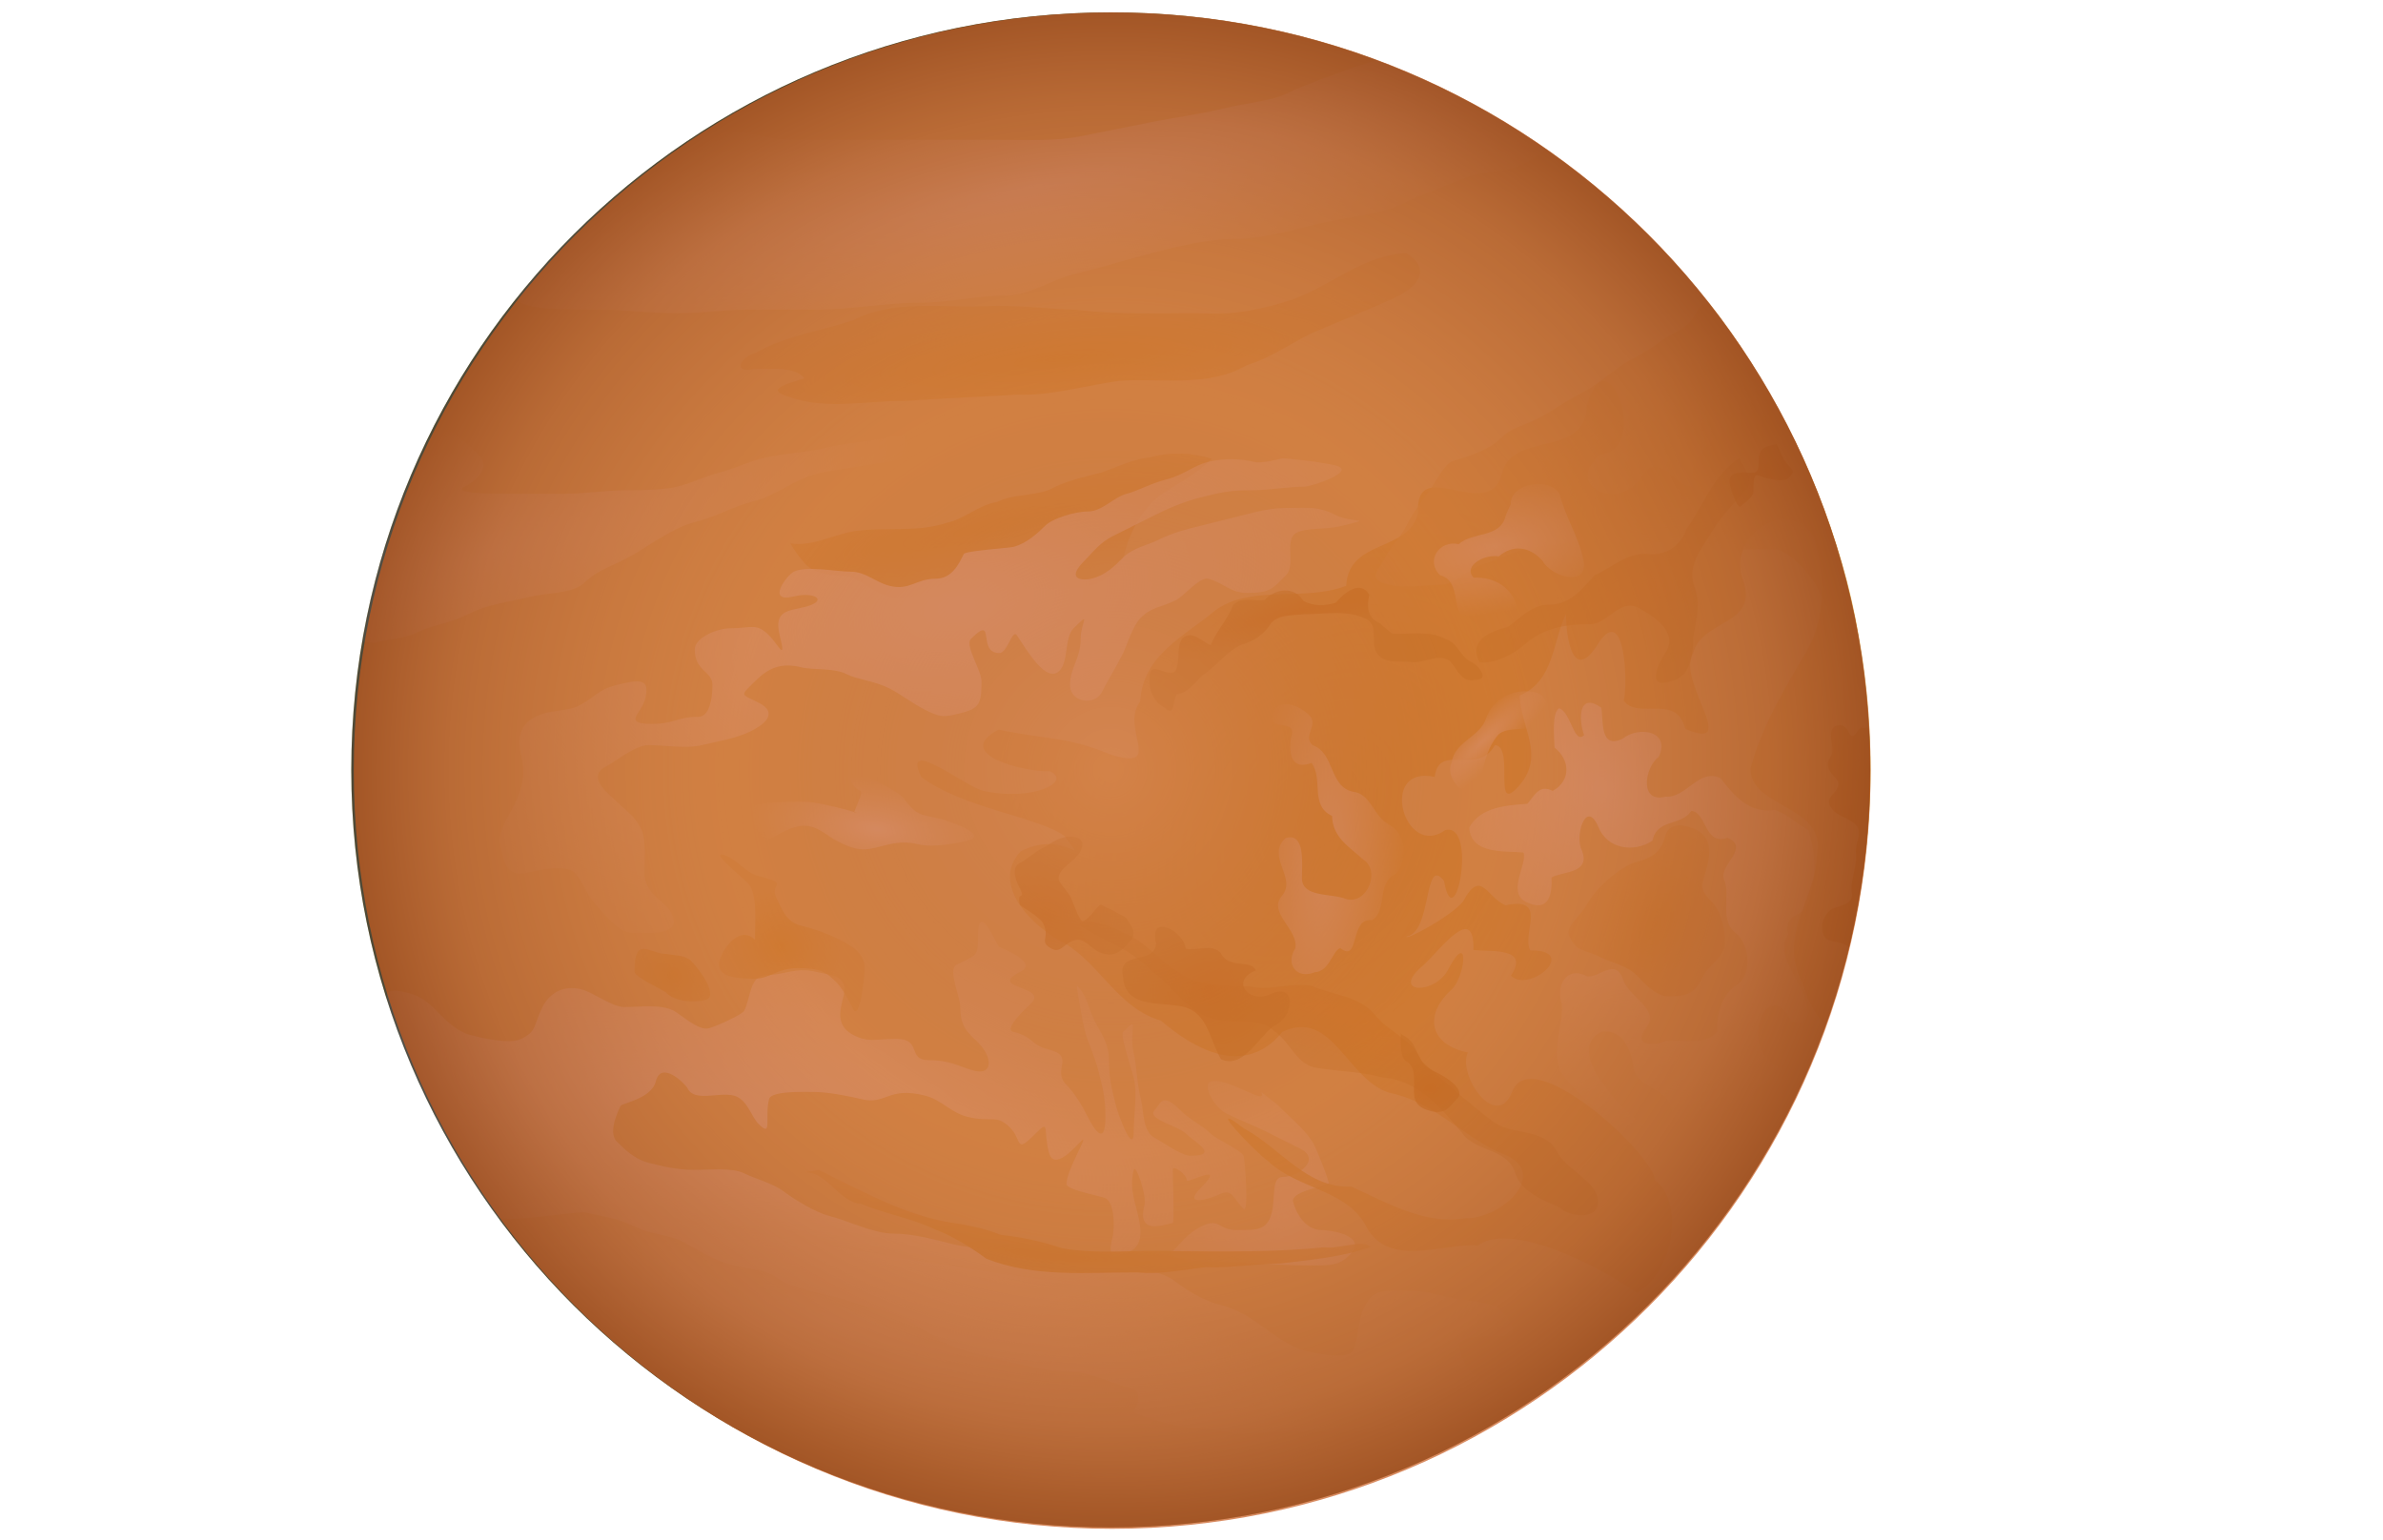
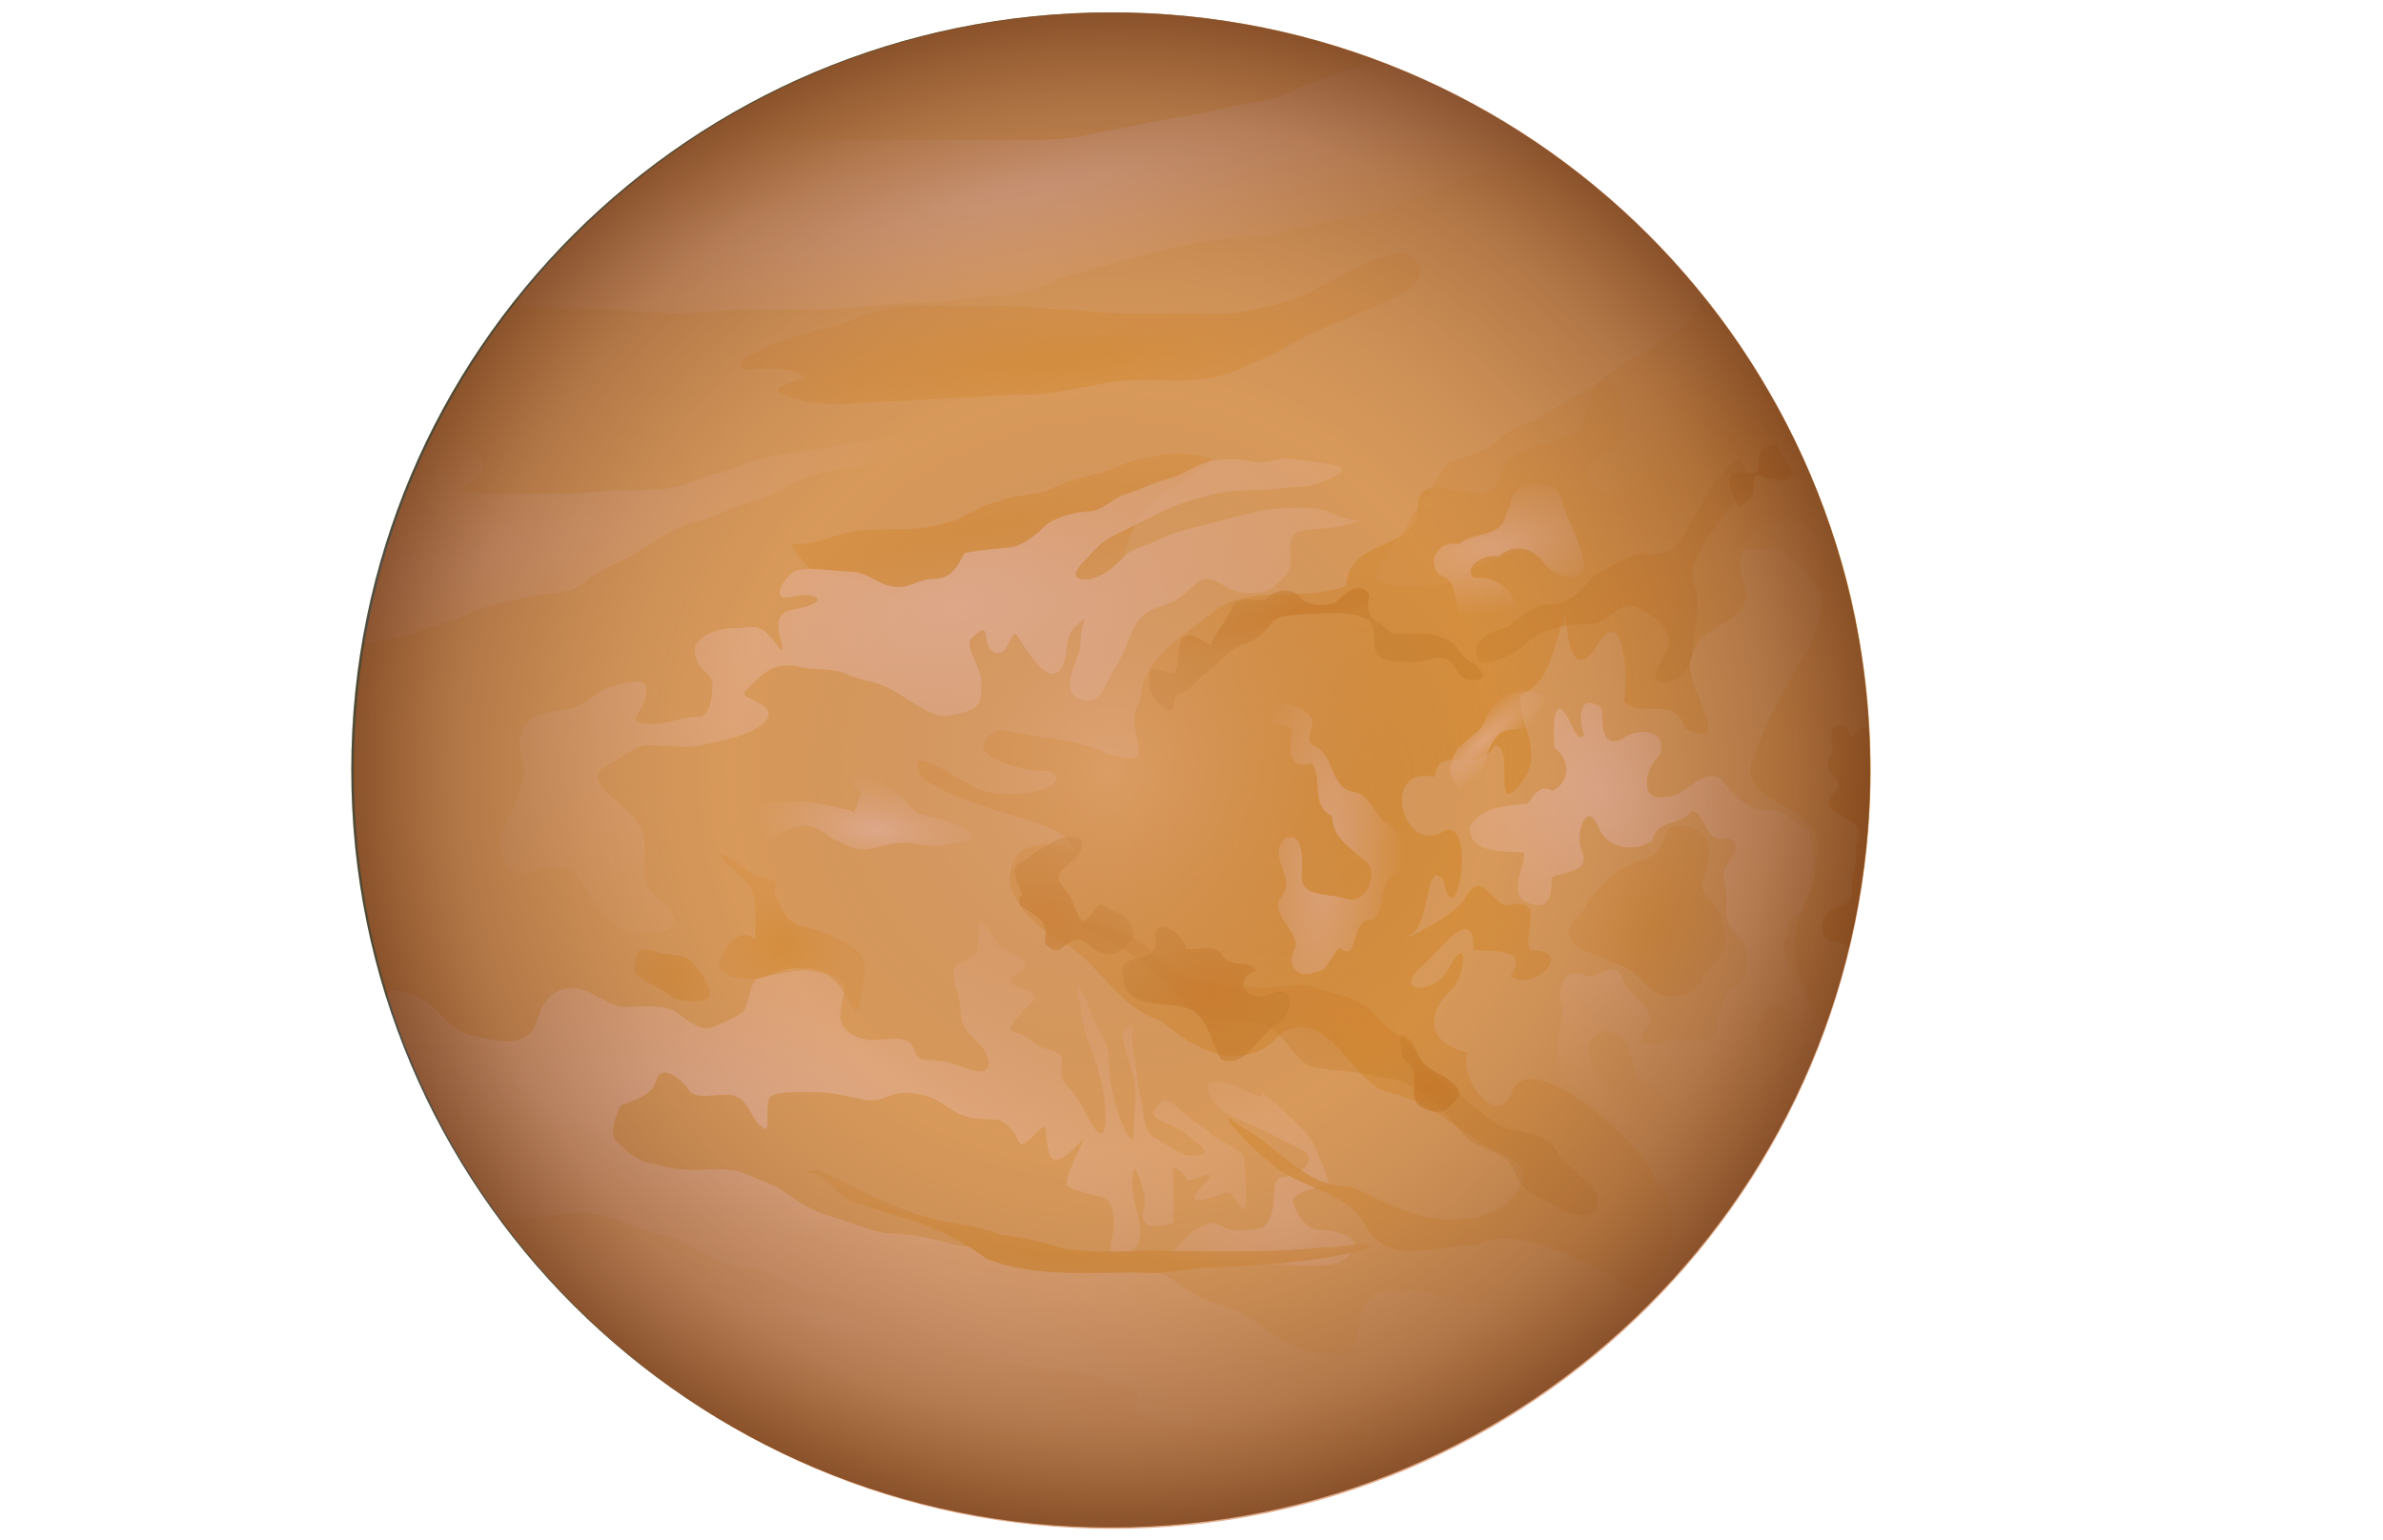
<svg xmlns="http://www.w3.org/2000/svg" xmlns:xlink="http://www.w3.org/1999/xlink" id="svg2" width="950" height="614" viewBox="0 -5 678 621.43" version="1.1">
  <defs id="defs4">
    <linearGradient id="linearGradient5931">
      <stop id="stop5933" style="stop-color:#daa02f;stop-opacity:.447" offset="0" />
      <stop id="stop5935" style="stop-color:#bc9624;stop-opacity:.296" offset="1" />
    </linearGradient>
    <linearGradient id="linearGradient4436">
      <stop id="stop4438" style="stop-color:#cc9223;stop-opacity:.776" offset="0" />
      <stop id="stop4440" style="stop-color:#c29e33;stop-opacity:.529" offset="1" />
    </linearGradient>
    <linearGradient id="linearGradient4418">
      <stop id="stop4420" style="stop-color:#e2c05b" offset="0" />
      <stop id="stop4422" style="stop-color:#e4c873;stop-opacity:.653" offset="1" />
    </linearGradient>
    <linearGradient id="linearGradient4347">
      <stop id="stop4349" style="stop-color:#f7eed4" offset="0" />
      <stop id="stop4351" style="stop-color:#f8f1dc;stop-opacity:0" offset="1" />
    </linearGradient>
    <linearGradient id="linearGradient4322">
      <stop id="stop4324" style="stop-color:#ffffff" offset="0" />
      <stop id="stop4326" style="stop-color:#f8f1dc;stop-opacity:0" offset="1" />
    </linearGradient>
    <radialGradient id="radialGradient4331" xlink:href="#linearGradient4322" gradientUnits="userSpaceOnUse" cy="1112.6" cx="566.59" gradientTransform="matrix(.32166 .6021 -.51626 .2758 958.72 -281.83)" r="207.66" />
    <radialGradient id="radialGradient4333" xlink:href="#linearGradient4322" gradientUnits="userSpaceOnUse" cy="122.72" cx="336.27" gradientTransform="matrix(1.5052 -.32359 .052873 .24594 -176.38 201.35)" r="207.66" />
    <radialGradient id="radialGradient4339" xlink:href="#linearGradient4322" gradientUnits="userSpaceOnUse" cy="801.81" cx="307.26" gradientTransform="matrix(1.3105 -.28806 .15901 .72339 -223.12 -199.43)" r="207.66" />
    <radialGradient id="radialGradient4341" xlink:href="#linearGradient4322" gradientUnits="userSpaceOnUse" cy="1177" cx="273.42" gradientTransform="matrix(.24402 .032685 -.013658 .10197 222.77 253.05)" r="207.66" />
    <radialGradient id="radialGradient4343" xlink:href="#linearGradient4322" gradientUnits="userSpaceOnUse" cy="1632.9" cx="194.13" gradientTransform="matrix(1.7671 .38012 -.14384 .6687 85.968 -671.59)" r="207.66" />
    <radialGradient id="radialGradient4345" xlink:href="#linearGradient4347" gradientUnits="userSpaceOnUse" cy="1995.5" cx="260.62" gradientTransform="matrix(1.0089 .27899 -.065902 .23831 124.84 31.647)" r="207.66" />
    <radialGradient id="radialGradient4353" xlink:href="#linearGradient4347" gradientUnits="userSpaceOnUse" cy="1501.7" cx="48.571" gradientTransform="matrix(.83944 -.25413 .073501 .24279 -37.734 -80.893)" r="207.66" />
    <radialGradient id="radialGradient4355" xlink:href="#linearGradient4347" gradientUnits="userSpaceOnUse" cy="1807.4" cx="418.48" gradientTransform="matrix(.43865 .040971 -.038584 .41309 324.59 -225.26)" r="207.66" />
    <radialGradient id="radialGradient4412" xlink:href="#linearGradient4347" gradientUnits="userSpaceOnUse" cy="1287.8" cx="423.63" gradientTransform="matrix(.29916 -.05585 .023677 .12682 365.47 128.11)" r="207.66" />
    <radialGradient id="radialGradient4414" xlink:href="#linearGradient4347" gradientUnits="userSpaceOnUse" cy="1548.5" cx="393.96" gradientTransform="matrix(.15417 .015429 -.053887 .53845 476.84 -444.96)" r="207.66" />
    <radialGradient id="radialGradient4416" xlink:href="#linearGradient4347" gradientUnits="userSpaceOnUse" cy="1448.4" cx="771.32" gradientTransform="matrix(.030948 .033147 -.152 .14192 713.99 115.73)" r="207.66" />
    <radialGradient id="radialGradient4424" gradientUnits="userSpaceOnUse" cy="1533.7" cx="374.82" gradientTransform="matrix(.84386 .65214 -.93901 1.2151 1574.4 -1731.2)" r="207.66">
      <stop id="stop6025" style="stop-color:#dfba49" offset="0" />
      <stop id="stop6027" style="stop-color:#e4c873;stop-opacity:.653" offset="1" />
    </radialGradient>
    <radialGradient id="radialGradient4426" xlink:href="#linearGradient4418" gradientUnits="userSpaceOnUse" cy="1406.5" cx="158.99" gradientTransform="matrix(.010924 .12451 -.74964 .065772 1401.8 79.76)" r="207.66" />
    <radialGradient id="radialGradient4428" xlink:href="#linearGradient4418" gradientUnits="userSpaceOnUse" cy="1448.2" cx="678.5" gradientTransform="matrix(.023812 .1227 -.72212 .14014 1353.2 -26.714)" r="207.66" />
    <radialGradient id="radialGradient4430" xlink:href="#linearGradient4418" gradientUnits="userSpaceOnUse" cy="1585.3" cx="1969.2" gradientTransform="matrix(.1228 .023263 -.020931 .11049 26.207 208.23)" r="207.66" />
    <radialGradient id="radialGradient4432" xlink:href="#linearGradient4418" gradientUnits="userSpaceOnUse" cy="1760.2" cx="1641.7" gradientTransform="matrix(.1228 .023263 -.020931 .11049 26.207 208.23)" r="207.66" />
    <radialGradient id="radialGradient4446" xlink:href="#linearGradient4436" gradientUnits="userSpaceOnUse" cy="-728.98" cx="4795" gradientTransform="matrix(.15376 -.060629 .041251 .10462 -76.908 606.22)" r="207.66" />
    <radialGradient id="radialGradient4448" xlink:href="#linearGradient4436" gradientUnits="userSpaceOnUse" cy="1670.7" cx="4144.9" gradientTransform="matrix(.10502 .014516 -.010364 .072451 78.677 305.24)" r="207.66" />
    <radialGradient id="radialGradient5938" xlink:href="#linearGradient5931" gradientUnits="userSpaceOnUse" cy="3110.5" cx="3315.9" gradientTransform="matrix(.64201 .22306 -.033927 .09765 -1574.6 -591.26)" r="207.66" />
    <radialGradient id="radialGradient5943" xlink:href="#linearGradient4436" gradientUnits="userSpaceOnUse" cy="72.615" cx="3383.4" gradientTransform="matrix(.39773 -.093367 .011656 .049654 -906.33 607.25)" r="207.66" />
    <radialGradient id="radialGradient6002" xlink:href="#linearGradient4436" gradientUnits="userSpaceOnUse" cy="484.89" cx="5263.6" gradientTransform="matrix(.01307 -.35177 .092581 .0034397 550.99 2241)" r="207.66" />
    <radialGradient id="radialGradient6008" xlink:href="#linearGradient4418" gradientUnits="userSpaceOnUse" cy="1497.7" cx="3020.4" gradientTransform="matrix(-.01174 .12454 -.9348 -.088126 1779.1 309.61)" r="207.66" />
    <radialGradient id="radialGradient6012" xlink:href="#linearGradient4418" gradientUnits="userSpaceOnUse" cy="1501.5" cx="501.56" gradientTransform="matrix(.12647 .055706 -.094384 .21428 665.99 70.581)" r="207.66" />
    <radialGradient id="radialGradient6017" xlink:href="#linearGradient5931" gradientUnits="userSpaceOnUse" cy="1146.9" cx="3421" gradientTransform="matrix(.34952 -.19872 .073811 .12982 -698.74 817.33)" r="207.66" />
    <radialGradient id="radialGradient6019" xlink:href="#linearGradient4436" gradientUnits="userSpaceOnUse" cy="1456.3" cx="3351.6" gradientTransform="matrix(.17107 -.0089215 .008027 .15392 -177.64 252.51)" r="207.66" />
    <radialGradient id="radialGradient6021" xlink:href="#linearGradient4436" gradientUnits="userSpaceOnUse" cy="1289.3" cx="2793.9" gradientTransform="matrix(.16126 .030617 -.027486 .14542 -72.409 142.95)" r="207.66" />
    <radialGradient id="radialGradient6031" xlink:href="#linearGradient4418" gradientUnits="userSpaceOnUse" cy="1049.4" cx="565.64" gradientTransform="matrix(-.10627 -.19477 .54493 -.29732 122.66 642.4)" r="207.66" />
    <radialGradient id="radialGradient7775" gradientUnits="userSpaceOnUse" cy="359.51" cx="365.71" r="304.29">
      <stop id="stop7779" style="stop-color:#ffffff;stop-opacity:.464" offset="0" />
      <stop id="stop7783" style="stop-color:#91918f;stop-opacity:0" offset=".5" />
      <stop id="stop7785" style="stop-color:#5a5a57;stop-opacity:.196" offset=".69" />
      <stop id="stop7787" style="stop-color:#3f3e3b;stop-opacity:.454" offset=".865" />
      <stop id="stop7781" style="stop-color:#171715;stop-opacity:.742" offset="1" />
    </radialGradient>
  </defs>
  <g id="layer1" transform="translate(-61.435 -52.368)">
    <g id="g6033">
      <path id="path1379" style="color:#000000;fill-rule:evenodd;fill:#e8d794" d="m670 359.51c0 168.05-136.23 304.29-304.29 304.29-168.05 0-304.29-136.23-304.29-304.29 0-168.05 136.23-304.29 304.29-304.29 168.06-0.001 304.29 136.23 304.29 304.29z" transform="matrix(1.007 0 0 1.0047 -.42408 -3.1109)" />
      <path id="path2836" style="color:#000000;fill-rule:evenodd;fill:url(#radialGradient4343)" d="m522.05 622.27c5.3-2.94 7.66-4.52 11.16-6.69-4.62-2.09-11.06-9.29-16.07-11.79-6.02-3.01-6.97-6.47-8.57-12.86-1.2-4.82 12.55-4.28 17.14-4.28 10.26 0-0.52-10.52-1.42-11.43-2.3-2.3-15.77-3.23-20-4.29-7.47-1.86-11.8-2.85-20-2.85-8.93 0-11.46 1.47-14.29 7.14-2.33 4.66-2.34 13.24-4.29 17.14-2.25 4.51-18.62 0.35-20 0-5.17-1.29-13.58-7.33-17.14-10-6.03-4.52-11.32-7.11-17.14-8.57-7.04-1.76-13.98-6.55-18.57-10-3.35-2.51-13.54-4.81-17.15-5.71-6.66-1.67-12.26-1.43-20-1.43-5.49 0-15.12-1.28-21.42-2.86-10.09-2.52-20.13-1.82-30-4.28-7.65-1.92-16.16-4.29-24.29-4.29-7.8 0-18.29-5.29-25.71-7.14-5.99-1.5-14.52-6.97-18.58-10-4.09-3.08-11.7-5.14-15.71-7.15-4.81-2.4-13.22-1.42-20-1.42-7.33 0-12.97-1.46-18.57-2.86-5.72-1.43-9.77-5.49-12.86-8.57-4-4.01 1.27-13.63 1.43-14.29 0.3-1.21 12.5-2.85 14.29-10 2.18-8.73 11.94 1.03 12.85 2.86 2.8 5.6 12.5 1.34 18.57 2.86 5.48 1.36 7.03 8.45 10 11.42 5.86 5.86 2.38-2.34 4.29-10 0.87-3.46 14.81-2.85 18.57-2.85 5.2 0 14.49 1.83 18.57 2.85 10.18 2.55 10.63-5.2 25.72-1.42 6.71 1.67 10.36 6.87 17.14 8.57 9.81 2.45 11.65-1.21 17.14 4.28 5.16 5.16 1.97 10.89 10 2.86 6.4-6.4 3.33-2.41 5.72 7.14 2 7.99 10.56-1.99 12.85-4.28 4.26-4.26-5.71 11.12-5.71 17.14 0 2.42 14.19 4.95 15.71 5.71 3.72 1.86 3.79 12.01 2.86 15.72-2.57 10.27 1.99 8.29 7.14 5.71 5.98-2.98 4.08-10.83 2.86-15.71-1.58-6.35-3.04-10.69-1.43-17.14 0.69-2.74 5.33 10.12 4.29 14.28-2.81 11.24 5.88 8.53 11.43 7.14 0.74-0.18 0-19.49 0-21.42 0-2.39 5.71 1.9 5.71 4.28 0 1.39 16.43-7.85 5.72 2.86-8.05 8.05 3.87 4.49 7.14 2.86 5.54-2.78 5.57 1.29 10 5.71 2.23 2.23 0.6-20.02 0-21.43-0.91-2.11-11.32-7.03-12.86-8.57-3.93-3.93-8.24-5.39-12.86-10-7.33-7.34-7.84-2.15-10 0-3.83 3.84 9.02 6.16 12.86 10 2.94 2.94 13.61 8.57 1.43 8.57-3.73 0-11.73-5.86-14.29-7.14-5.07-2.54-4.45-10.69-5.71-15.72-1.76-7.02-1.66-13.79-2.86-18.57-2.26-9.04 2.85-15.7-4.28-8.57-1.29 1.29 3.48 15.36 4.28 18.57 1.56 6.23 0 14.97 0 21.43 0 10.62-6.37-6.91-7.14-10-1.71-6.84-2.86-11.16-2.86-18.57 0-6.98-3.52-11.32-5.71-15.71-2.91-5.81-2.98-10.13-7.14-14.29-0.52-0.51 2.39 15.31 2.85 17.14 1.54 6.15 4.1 10.66 5.72 17.15 1.43 5.72 2.85 10.05 2.85 18.57 0 12.41-4.71 4.85-7.14 0-2.46-4.92-5.4-9.69-8.57-12.86-6.09-6.09 3.83-11.54-7.14-14.29-7.59-1.89-5.79-5.01-14.29-7.14-4.43-1.11 6.44-10.72 7.14-11.43 7.27-7.26-18.15-5.92-4.28-12.85 7.45-3.73-7.39-9.41-8.57-10-0.93-0.47-8.57-19.45-8.57-4.29 0 8.34-0.32 7.3-8.58 11.43-3.86 1.93 1.43 12.65 1.43 17.14 0 8.23 3.17 10.31 7.15 14.29 6.05 6.05 5.99 13.28-1.43 11.43-5.75-1.44-9.39-4.29-18.57-4.29-8.66 0-2.48-8.57-12.86-8.57-8.62 0-11.19 1.55-17.14-1.43-7.46-3.73-5.77-9.79-4.29-15.71 2.24-8.98-5.53-8.53-11.43-10-7.58-1.9-12.72 1.42-20 1.42-6.27 0-6.1 9.36-8.57 14.29-0.88 1.75-11.95 6.56-14.29 7.14-4.38 1.1-11.35-5.67-14.28-7.14-5.38-2.69-13.61-1.43-20-1.43-4.71 0-12.44-5.97-17.14-7.14-8.54-2.14-13.57 2.84-15.72 7.14-3.76 7.53-2.07 9.61-8.57 12.86-4.8 2.4-17.05-0.69-20-1.43-5.74-1.44-9.76-5.48-12.857-8.57-4.371-4.37-6.958-7.1-12.857-8.57-10.379-2.6-9.064 0.83-7.322 6.43 9.528 30.56 27.186 61.83 43.216 83.75 2.28 3.12 33.1-2.22 35.53-1.61 6.51 1.63 12.91 2.17 20 5.71 6.02 3.01 14.14 3.5 18.58 5.72 7.59 3.79 12.43 7.75 21.42 10 7.6 1.89 12.66 1.28 18.58 5.71 3.93 2.95 16.93 5.66 22.85 7.14 7.13 1.79 14.17 4.26 20 5.72 8.34 2.08 19.19 10.31 24.29 12.86 6.86 3.43 15.96 5.47 24.28 7.14 8.89 1.78 15.94 4.28 25.72 4.28 7.84 0 18.11 5.24 25.71 7.15 2.77 0.69 2.02 6.55 0 8.57-1.36 1.36 14.73 5.46 15.72 5.71 6.97 1.74 14.55 1.14 21.43 2.86 6.23 1.56 14.97 0 21.42 0h50c8.63 0 12.75-1.4 18.58-2.86 6.23-1.56 11.3-0.09 17.76-0.09z" />
      <path id="path2851" style="color:#000000;fill-rule:evenodd;fill:url(#radialGradient4331)" d="m649.29 382.36c3.49 10.4 3.64 22.66-1.55 32.52-4.17 2.06-7.96 3.51-6.55 9.59-4.59 6.97 1.5 13.68 4.07 20.04 3.4 4.6 7.38 18.39-2.81 14.88-2.6-5.44-7.62-9.52-11.76-2.54-3.4 7.69-1.9 16.99 6.18 20.66 3.84 7.86-12.81 5.26-9.01 14.85 2.25 7.99-7.33 15.38-12.7 7.85-1.06-6.65-6.76-7.47-8.73-0.7-0.8 12.2-11.67 1.34-12.48-5.23-2.19-7.87-12.44-7.66-15.01-14.95-0.86-7.16-3.86-16.78-12.94-15.57-9.31 3.91-4.21 15.69 0.84 21.13 4.15 7.14 10.18 12.24 16.86 16.77 4.13 3.98 16.06 13.23 8.73 18.45-9.55-1.51-16.6-9.96-22.28-17.24-5.84-8.65-15.12-14.42-20.85-23.15-3.71-9.14 1.05-17.84 0.59-27.01-2.61-7.19 1.74-15.85 10.11-11.3 5.36 0.56 11.25-7.62 14.6 1.2 1.94 7.13 15.23 11.98 9.3 19.54-5.84 7.45 3.18 7.6 8.24 5.21 6.56-0.45 16.03 2.18 20.38-3.73-0.23-7.29 1.96-15.46 8.77-19.29 5.17-4.63 4.21-15.23-0.7-19.94-7.68-5.26-2.24-15.12-5.34-22.23-1.98-5.82 10.73-12.56 1.51-16.7-9.44 3.39-8.47-10.47-14.69-10.84-3.91 6.24-13.83 3-15.64 12.02-7.56 5.01-18.45 3.4-21.94-5.81-4.96-11.16-9.57 4.22-6.55 9.72 3.74 9.53-8.04 8.41-12.23 10.96 0.33 6.34-0.97 13.88-9.26 10.3-9.68-3.37-0.23-15.92-2.08-20.39-7.75-0.7-21.31 0.81-21.88-10.09 4.56-8.33 15.1-8.96 23.46-9.58 3.12-3.68 4.89-7.93 10.23-5.2 7.5-4.17 6.99-12.56 0.74-17.47-0.17-4.53-1.1-14.13 1.82-15.86 4.76 1.31 6.02 14.81 10.09 10.83-2.22-6.29-2.37-17.66 6.96-11.09 0.94 5.38-0.71 16.88 8.55 12.55 6.66-5.35 19.62-3.11 14.59 7.34-5.66 4.1-7.97 18.86 2.8 16.01 8.35 0.7 13.32-11.6 22.15-7.46 5.54 7.12 11.58 14.42 21.76 12.82 5.14 1.46 8.98 5.66 13.65 8.13z" />
      <path id="path4361" style="color:#000000;fill-rule:evenodd;fill:url(#radialGradient4428)" d="m238.57 266.65c9.19 1.5 17.74-3.89 26.7-5.05 12.04-1.55 24.48 0.69 36.23-3.19 7.36-1.47 12.94-7.28 20.43-8.44 6.61-3.25 14.14-2.39 20.87-4.82 6.63-3.65 13.99-5.2 21.23-7.08 6.71-2.33 13.12-5.61 20.34-6.25 7.9-2.3 16.55-1.66 24.24 0.68-5.9 6.06-13.54 9.89-20.51 14.5-7.87 6.05-12.66 15.24-14.97 24.74-2.58 5.45-7.39 10.49-13.33 12.05-14.33 3.03-29.24-0.19-43.55 3.27-11.2 1.71-22.57 0.54-33.83 1.5-7.83 0.47-13.12-6.16-20-8.47-6.7-0.81-14.66-0.33-19.09-6.62-1.83-2.1-3.33-4.45-4.76-6.82z" />
      <path id="path2856" style="color:#000000;fill-rule:evenodd;fill:url(#radialGradient4339)" d="m437.14 232.36c2.84 0 16.28 1.57 21.43 2.86 9 2.25-9.5 8.57-12.86 8.57-6.57 0-13.32 1.43-21.42 1.43-8.56 0-12.66 1.02-20 2.86-7.59 1.89-14 4.85-18.58 7.14-7.23 3.62-12.11 6.05-17.14 8.57-5.16 2.58-8.12 6.69-11.43 10-7.87 7.87-0.05 7.87 2.86 7.14 5.8-1.45 9.24-4.95 12.86-8.57 3.86-3.86 10.26-5.13 14.28-7.14 6.28-3.14 11.7-4.35 17.15-5.71 6.38-1.6 10.41-2.61 17.14-4.29 5.99-1.5 10.44-2.86 18.57-2.86 8.16 0 11.51-0.67 18.57 2.86 6.95 3.48 16.13 0.97 2.86 4.29-7.36 1.83-14.18 0.66-18.57 2.85-5.27 2.64-0.12 12.98-4.29 17.15-5.48 5.48-6.18 7.14-15.71 7.14-6.89 0-9.7-4.21-15.72-5.72-3.34-0.83-9.92 7.11-12.85 8.58-6.28 3.13-9.87 2.72-14.29 7.14-3.43 3.43-5.52 11.04-7.14 14.28-3.33 6.66-5.91 10.39-8.57 15.72-2.81 5.62-12.86 4.36-12.86-2.86 0-7.1 4.28-10.51 4.28-18.57 0-6.46 4.64-11.78-2.85-4.29-3.81 3.81-1.91 13.34-5.72 17.15-5.26 5.26-13.01-8.1-17.14-14.29-1.87-2.8-3.78 7.14-7.14 7.14-9.22 0-1.03-16.11-11.43-5.71-2.59 2.59 4.28 12.63 4.28 17.14 0 9.17-0.91 10.94-8.57 12.86-6.97 1.74-8.09 1.67-14.28-1.43-4.79-2.39-10.02-6.44-14.29-8.57-6.31-3.15-12.79-3.54-17.14-5.71-5.58-2.79-13.41-1.57-18.57-2.86-8.7-2.18-13.8 0.94-18.57 5.71-6.04 6.04-5.95 4.89 1.42 8.57 8.64 4.32 1.65 9.18-2.85 11.43-6.54 3.27-14.46 4.33-20 5.72-6.23 1.55-14.97 0-21.43 0-5.56 0-13.47 6.73-17.14 8.57-8.68 4.34 1.83 11.83 4.28 14.28 5.12 5.12 6.88 5.19 10 11.43 2.32 4.63 0.46 16.11 1.43 20 2.02 8.07 9.69 8.78 11.43 15.72 1.79 7.18-11.76 5.71-17.14 5.71-5.58 0-12.59-9.73-14.29-11.43-3.57-3.57-5-9.28-8.57-12.85-3.42-3.43-15.03-0.89-18.57 0-9.46 2.36-9.91-5.36-11.43-11.43-1.18-4.71 4.07-12.44 5.71-15.72 3.37-6.73 4.64-12.88 2.86-20-2.22-8.89 0.87-13.29 5.71-15.71 5.88-2.94 12.91-2.17 17.15-4.29 6.91-3.45 7.75-6.58 15.71-8.57 9.58-2.39 13.5-2.58 11.43 5.72-1.45 5.8-9.47 10 2.86 10 8.88 0 10.16-2.86 18.57-2.86 5.76 0 5.71-11.74 5.71-12.86 0-5.57-7.14-5.45-7.14-14.28 0-5.01 9.38-8.58 14.29-8.58 8.61 0 10.53-2.32 15.71 2.86 3.7 3.7 7.11 11.29 4.29 0-2.55-10.18 3.58-9.83 10-11.43 10.01-2.5 4.16-6.4-4.29-4.28-11.35 2.83-2.99-8.51 0-10 4.97-2.49 17.14 0 22.86 0 6.19 0 9.95 4.27 15.71 5.71 8.15 2.04 10.72-2.86 18.57-2.86 6.69 0 9.39-5.92 11.43-10 0.62-1.24 18.31-2.43 20-2.85 5.31-1.33 9.97-5.68 12.86-8.57 2.9-2.9 11.93-5.72 17.14-5.72 5.9 0 10.47-5.83 15.72-7.14 4.29-1.08 9.93-4.27 15.71-5.72 7.56-1.89 10.99-5.6 17.14-7.14 6.84-1.71 13.77-1.2 18.57 0 3.02 0.75 9.47-1.03 11.43-1.43z" />
      <path id="path2858" style="color:#000000;fill-rule:evenodd;fill:url(#radialGradient4341)" d="m264.29 375.22c6.61 1.65-13.19-4.29-20-4.29-7.3 0-14.63 0.09-20 1.43-8.24 2.06-11.39 6.99-12.86 12.86-2.65 10.58 9.86 3.61 12.86 2.86 7.52-1.89 10.19-5.41 17.14-7.15 6.94-1.73 11.59 3.65 15.71 5.72 6.01 3 9.42 4.43 15.72 2.86 6.34-1.59 10.68-3.05 17.14-1.43 6.16 1.54 15.94-0.42 20-1.43 9.54-2.39-8.79-8.27-10-8.57-9.25-2.32-10.08-1.06-15.71-8.57-1.82-2.43-10.92-6.89-14.29-8.58-6.92-3.46-11.28-6.85-7.14 1.43 3.82 7.64 6.66-0.22 1.43 12.86z" />
      <path id="path2860" style="color:#000000;fill-rule:evenodd;fill:url(#radialGradient4355)" d="m428.57 488.08c3.05 6.09-13.38-5.94-20-4.29-4.55 1.14 1.52 10.76 5.72 12.86 6.42 3.21 11.1 4.84 15.71 7.14 5.27 2.64 9.83 4.92 14.29 7.14 8.65 4.33-0.78 11.43-7.15 11.43-4.46 0-2.85 8.55-4.28 14.29-1.86 7.44-6.16 7.14-14.29 7.14-7.51 0-6.7-5.22-14.28-1.43-5.37 2.69-8.01 6.58-11.43 10-3.72 3.72 14.77 4.29 17.14 4.29 13.08 0 26.17 1.43 37.14 1.43 9.62 0 12.65 0.21 17.15-4.29 7.64-7.64-7.46-10-11.43-10-6.4 0-10.26-6.76-11.43-11.43-1.01-4.02 12.47-6.23 14.28-7.14 0.88-0.44-5.35-15-5.71-15.71-2.63-5.26-9.76-11.2-12.86-14.29-3.58-3.59-0.9-1.01-8.57-7.14z" />
      <path id="path2864" style="color:#000000;fill-rule:evenodd;fill:url(#radialGradient4353)" d="m65.714 306.29c5.536-32.14 17.49-65.89 28.572-86.07-1.775-8.04 13.894 6.04 18.574 10.71 5.83 5.84-3.08 11.54-5.72 12.86-5.69 2.85 13.02 2.86 15.72 2.86h24.28c8.78 0 16.52-1.43 25.72-1.43 7.02 0 15.06-0.19 20-1.43 6.6-1.65 11.19-4.23 17.14-5.71 6.02-1.51 11.48-4.3 17.14-5.72 8.48-2.12 17.48-2.22 25.72-4.28 8.22-2.06 18.76-2.55 25.71-4.29 6.98-1.74 16.84-1.43 22.86-1.43 8.25 0-12.64 9.39-15.72 10-11.66 2.33-23.14 3.49-34.28 5.72-10.86 2.17-18.04 9.15-27.14 11.43-9.41 2.35-14.79 6.19-24.29 8.57-8.05 2.01-17.24 8.63-24.29 12.85-7.09 4.26-14.74 6.18-20 11.43-4.7 4.7-15.42 4.21-21.42 5.72-8.99 2.24-17.19 2.87-25.72 7.14-7.77 3.89-14.564 4.42-19.999 7.14-5.465 2.74-11.136 2.79-17.142 4.29-1.386 0.34-4.286-0.36-5.715-0.36z" />
      <path id="path2866" style="fill-rule:evenodd;fill:url(#radialGradient4333)" d="m543.93 107.72c-22.54-15.875-53.61-31.107-68.75-36.072-5.14 1.284-28.78 9.657-36.61 13.571-5.68 2.843-16.98 3.889-24.28 5.715-9.92 2.478-20.06 3.726-30 5.714-9.96 1.99-18.44 3.692-28.58 5.712-10.08 2.02-20.88 1.43-31.42 1.43h-77.15c-7.56 0-14.14 0.04-20-1.43-16.16-4.039-26.04-1.26-32.85 3.57-30.19 21.44-51.19 43.15-64.83 60.18-6.14 6.71 22.87 6.25 31.97 6.25 10.44 0 20.68 1.43 31.43 1.43 9.37 0 18.82-1.43 28.57-1.43h27.14c14.83 0 28.52-2.85 42.86-2.85 11.5 0 22.52-2.86 34.28-2.86 8.66 0 18.66-6.45 27.15-8.57 13.19-3.3 24.56-6.86 37.14-10 9.08-2.27 19.6-4.29 28.57-4.29 9.43 0 22.35-3.44 31.43-5.71 12.03-3.01 26.3-3.87 35.71-8.57 6.48-3.24 15.46-6.47 24.29-10 6.95-2.78 12.21-2.34 20-4.29 5.39-1.35 10.75-5.91 13.93-7.5z" />
      <path id="path2868" style="color:#000000;fill-rule:evenodd;fill:url(#radialGradient4345)" d="m234.29 479.51c-3.29 5.81-1.09 13.54 2.85 21.42 3.26 6.51 6.26 9.11 11.43 14.29 4.44 4.44 105.88 34.19 110 42.86 3.56 7.47-12.97 5.71-17.14 5.71-9.05 0-193.03-31.43-200-31.43-7.14 0-24.29 1.68-21.25 5.72 118.09 156.91 306.58 144.65 404.82 82.68 2.08-1.32-14.02-7.91-15-8.4-5.43-2.72-7.62-9.52-10-14.28-2.31-4.63-4.45-13.52-5.71-18.57-1.54-6.15-6.17-10.12-11.43-11.43-6.27-1.57-10.17-3.18-17.15-1.43-6.96 1.74-10.55 2.86-18.57 2.86-4.82 0-13.11 1.42-20 1.42h-21.43c-8.13 0-12.69-1.03-20-2.85-5.99-1.5-10.77-4.68-15.71-7.15-7.87-3.93-5.48-5.05 2.86-7.14 7.35-1.84 14.98 1.06 18.57 2.86 5.1 2.55 11.72 2.93 17.14 4.28 6.23 1.56 14.97 0 21.43 0 13.52 0-0.51-17.65-4.29-21.42-4.02-4.03-5.57-22.35-38.57-25.72-6.72-0.69-11.49-1.59-17.14-4.28-31.08-14.85-126.6-33.84-135.71-30z" />
      <path id="path4357" style="color:#000000;fill-rule:evenodd;fill:url(#radialGradient4426)" d="m487.14 149.51c-17.02 0.62-30.38 13.14-45.89 18.69-11.7 3.94-23.94 6.45-36.34 5.59-16.92-0.15-33.89 0.68-50.73-1.37-12.53-0.39-25-2.13-37.57-1.49-17.63 0.71-36.4-2.73-52.76 5.7-13.08 4.37-27.04 6.17-39.19 13.11-5.79 1.42-9.95 8.31-0.74 6.57 6.33 0.06 16.63-1.23 20.28 3.71-4.3 1.6-17.41 4.36-6.23 7.46 15.11 5.53 31.2 1.52 46.8 1.69 15.06-1.05 30.16-1.58 45.23-2.52 14.25 0.54 27.95-3.82 41.9-5.64 16.96-1.08 35.31 2.79 50.8-6.24 9.21-2.82 17.07-8.28 25.53-12.64 11.76-5.04 23.68-9.73 35.29-15.12 8.43-4.19 13.7-11.17 3.62-17.5z" />
      <path id="path4359" style="color:#000000;fill-rule:evenodd;fill:url(#radialGradient4424)" d="m656.43 460.93c27.74-76.97 24.68-167.15-17.86-245.89-11.82 0.01-39.93 10.21-35.71 28.75-6.98 1.06-14.13-16.47-21.56-2.86-9.82 12.86-31.04 1.95-15.62-10.26 20.08-1.91 2.28-49.44-5.68-19.74-0.6 21.92-30.31 9.96-34.39 27.77-5.28 20.19-35.11-8.39-33.77 15.68-3.59 15.97-28.01 10.34-28.98 29.41-16.88 6.53-37.74-0.67-52.59 9.72-12.46 10.56-29.49 18.09-30.54 36.97-8.44 10.9 10.6 28.7-12.79 21.12-16.04-6.95-27.02-5.94-44.31-9.78-19.23 10.01 11.12 17.3 20.67 16.82 9.29 4.25-7.43 12.36-27.03 7.85-6.92-1.64-33.17-22.44-24.84-5.56 16.65 12.67 47.88 16.27 57.83 23.9 10.05 14.16 0.37-3.29-17.78 6.15-12.7 13.88 5.63 31.14 18.23 37.33 14.28 8.88 21.42 26.06 38.36 30.94 14.09 12.1 34.13 22.84 49.07 4.54 20.19-9.65 26.3 19.96 43.52 24.69 16.76 3.37 28.54 16.71 43.63 23.88 22.93 7.63 0.87 27.28-13.54 26.69-16.09 2.74-31.63-6.37-45.84-12.8-18 0.83-28.67-15.63-43.25-23.42-17.12-13.16 4.55 9.58 9.54 13.03 12.14 11.57 32.4 11.6 39.88 26.81 9.24 16.54 30.47 6.31 45.03 7.34 12.69-9.88 48.95 8.16 64.01 19.19 15.57-8.82 18.84-37.34 7.35-45.4-0.57-10.62-49.53-55.65-57.52-36.14-6.56 16.98-22.45-6.91-17.98-15.54-15.03-2.96-18.12-14.59-6.99-25.02 5.86-4.66 7.95-25.06-0.69-9.02-5.18 11.17-24.56 10.46-10-1.43 6.95-6.53 20.38-25 19.9-5.86 7.48 0.75 22.77-1.16 15.11 10.36 7.62 7.22 27.74-10.33 7.84-10.22-3.7-6.66 7.55-21.93-9.97-18.2-7.53-2.98-9.85-15.02-17.03-1.76-4.47 6.05-23.96 16.35-22.95 14.35 10.4-1.62 6.88-33.07 15.11-22.47 4.32 24.13 13.72-23.58 0.56-20.49-16.69 11.97-27.22-26.55-4.29-21.43 1.71-14.08 17.08-0.03 24.29-12.85 8.47 0.47-1.96 31.16 10.99 14.87 8.54-11.74-0.4-21.66-0.99-34.87 14.15-5.99 13.21-22.13 18.72-32.98-0.05 9.79 2.84 28.66 13.16 11.68 10.68-15.99 11.87 16.34 10.07 23.37 5.98 7.91 21.2-3.13 24.89 11.39 22.67 9.7-3.92-19.77 3.16-30.61 3.64-13.91 26.84-10.94 20.01-29.77-6.45-17.77 18.35-33.65 28.56-17.37 4.37 14.44 5.31 32.57-2.57 45.91-8.8 15.12-18.36 30.71-22.84 47.72-0.47 16.3 31.37 14.67 26.74 35.55-0.34 15.7-13.69 29.6-7.73 46.63 3.35 7.66 4.91 15.8 11.4 21.33z" />
      <path id="path5910" style="color:#000000;fill-rule:evenodd;fill:url(#radialGradient5938)" d="m521.43 499.51c-9.78-7.43-18.93-15.64-28.05-23.82-3.76-9.08-13.56-11.67-19.23-19.13-6.42-7.36-16.88-7.59-25.28-11.32-8.27-1.54-16.67 2.17-25.1 0.2-9.83-0.34-20.55 0.37-28.88-5.91-7.83-4.63-13.23-12.58-22.03-15.74-4.9-2.87-14.09-6-17.96-3.27 9.36 6.51 21.07 9.61 28.89 18.36 8.06 5.13 12.87 14.21 21.59 18.29 9.02 4.78 20.73-0.93 28.65 6.53 6.43 4.3 8.87 13.83 17.38 14.7 8.8 1.42 17.76 1.5 26.41 3.84 14.16 1.12 23.95 12.83 32.3 23.04 5.56 6.84 17.05 5.67 20.62 14.57 2.36 8.53 10.75 11.37 18 14.76 5.75 5.07 19.27 4.9 14.9-5.83-3.73-6.8-11.91-9.68-15.72-16.62-5.46-10.16-18.66-6.09-26.49-12.65z" />
      <path id="path4363" style="color:#000000;fill-rule:evenodd;fill:url(#radialGradient4432)" d="m188.57 432.36c-6.9 0-12.86-7.84-12.86 7.15 0 2.31 11.59 7.29 12.86 8.57 3.7 3.69 11.27 3.97 15.72 2.85 5.4-1.35-1.78-11.77-5.72-15.71-2.48-2.48-6.44-2.15-10-2.86z" />
      <path id="path4365" style="color:#000000;fill-rule:evenodd;fill:url(#radialGradient4430)" d="m224.29 426.65c-5.89-5.89-12.88 2.94-14.29 8.57-1.73 6.92 8.47 7.14 14.29 7.14 5.71 0 9.29-4.28 17.14-4.28 9.09 0 11.41 1.41 15.71 5.71 3.44 3.44 6.76 11.05 7.15 11.43 2.6 2.6 4.28-14.24 4.28-17.14 0-6.24-5.69-9.28-10-11.43-5.53-2.77-10.39-4.39-15.71-5.72-6.18-1.54-7.76-6.93-10-11.42-2.84-5.67 5.91-5.31-7.15-8.58-5.38-1.34-8.89-7.22-14.28-8.57-4.91-1.23 6.42 7.85 10 11.43 3.96 3.96 2.86 15.18 2.86 22.86z" />
      <path id="path4390" style="color:#000000;fill-rule:evenodd;fill:url(#radialGradient6002)" d="m665.71 429.51c5.82-25.03 9.17-50.75 8.63-76.47-0.42-3.84 0.21-9.67-1.26-12.25-1.17 0.68-3.44 0.53-1.11-0.46-2.99 0.2-4.13 7.12-6.46 2.41-1.51-3.84-7.06-3.58-7.02 0.99-0.21 3.55 1.81 6.74-0.73 9.87-1.99 3.94 1.64 6.32 3.48 9.04 1.61 4.45-6.38 6.28-2.63 10.82 2.48 3.77 7.93 3.85 10.48 7.59 1.82 3.37-1.03 6.99-0.58 10.55 0.69 5.73-2.68 11.16-1.53 16.87-0.27 4.96-6.54 4-9.29 6.66-3 2.62-4.02 8.17-1.1 11.16 2.93 1.53 6.28 1.13 9.12 3.22z" />
      <path id="path6029" style="color:#000000;fill-rule:evenodd;fill:url(#radialGradient6031)" d="m609.39 169.85c-5.99-0.78-4.08 6.72-11.97 10.67-7.32 3.66-10.89 7.58-18.57 11.42-7.65 3.83-13.93 10.54-21.43 14.29-6.7 3.35-11.87 7.36-17.15 10-7.23 3.62-10.54 3.4-15.71 8.57-4.35 4.35-14.81 7.63-18.57 8.57-3.48 0.87-8.21 10.47-10 12.86-3.7 4.93-6.1 7.91-8.57 12.86-2.65 5.28-6.27 8.24-8.57 12.85-2.94 5.88-8.2 9.03 1.42 11.43 6.23 1.56 14.97 0 21.43 0 4.29 0 11.42-7.14 17.15-8.57 4.6-1.15 10.54-4.42 15.71-5.71 6.52-1.63 13.39-1.57 18.57-2.86 6.23-1.56 14.97 0 21.43 0h21.43c6.46 0 10.99 2.86 18.57 2.86h21.43c5.25 0 14.49 10.55 16.61 14.79 3.02 6.03 4.86 10.57 8.58 14.28 3.75 3.75 9.1 11.16 8.57 7.4-7.32-51.53-37.76-107.68-60.36-135.71z" />
      <path id="path4393" style="color:#000000;fill-rule:evenodd;fill:url(#radialGradient5943)" d="m481.43 303.08c7.23 0.43 15.04-1.4 21.7 2.26 4.98 1.57 5.87 7.71 10.85 9.46 2.74 1.81 6.86 7.19 0.73 6.93-5.09 1.26-7.16-4.25-9.76-7.38-4.87-3.86-10.81 1.11-16.31 0.15-4.47-0.38-10.41 0.78-13.33-3.46-2.86-4.22 0.78-10.54-4-13.67-7.85-4.09-16.91-2.08-25.36-2.11-4.45 0.53-9.9-0.03-13.28 3.42-2.66 4.43-6.81 7.4-11.79 8.8-6.48 2.63-10.31 8.92-16.16 12.53-3.18 3.19-5.57 6.74-10.23 7.63-1.76 2.2-0.47 9.42-4.97 5.32-4.66-2.54-6.51-7.66-5.95-12.74 0.18-7.1 8.86 2.13 10.68-2.8 1.7-4.02-0.06-9.11 2.67-12.63 4.11-3.31 8.07 2 11.3 2.9 2.24-5.71 6.79-10.16 8.92-16.04 3.18-3.6 8.61-1.59 12.82-2.13 4.19-4.63 11.95-5.68 15.64 0.35 3.87 2.23 8.88 2.02 13.04 0.75 3.11-3.77 9.94-9.53 13.53-3.19-1.03 4.66-0.89 9.36 4.33 11.51 1.51 1.54 3.24 2.81 4.93 4.14z" />
      <path id="path4395" style="color:#000000;fill-rule:evenodd;fill:url(#radialGradient4446)" d="m636.43 226.65c1.15 1.15 2.43 6 4.28 7.86 3.03 3.02 2.94 3.48 0.72 5.71-1.99 1.99-7.79 0.37-9.29 0-4.02-1.01-5-3.5-5 5.71 0 2.06-4.02 4.74-5 5.72-1.5 1.5-4.05-6.91-4.28-7.86-1.16-4.65 1.14-5.71 5-5.71 4.97 0 6.43 1 6.43-4.29 0-5.33 1.68-6.05 7.14-7.14z" />
      <path id="path4397" style="color:#000000;fill-rule:evenodd;fill:url(#radialGradient4448)" d="m485.08 464.7c0-3.75-1.36 9.38 2.05 11.05 3.82 1.88 3.06 7.4 3.06 12.06 0 5.47 2.92 6.99 7.16 8.04 5.98 1.47 7.9-2.75 10.22-5.03 3.86-3.8-5.08-9.03-7.16-10.05-4.38-2.15-6.28-3.31-8.17-7.03-2.32-4.55-1.77-5.86-7.16-9.04z" />
      <path id="path4399" style="color:#000000;fill-rule:evenodd;fill:url(#radialGradient6021)" d="m347.16 403.15c-2.21-4.44 6.23-7.79 8.45-12.23 3.18-6.38-4.18-6.23-6.57-5.64-3.88 0.98-5.97 2.99-9.38 4.7-2.1 1.06-5.86 4.35-8.44 5.64-4.28 2.15-0.87 8.61 0 10.35 2.53 5.06-1.52 0.49 0 6.58 0.12 0.49 8.04 4.83 9.38 7.52 3 6.01-2.24 7.34 3.75 10.34 3.75 1.88 5.4-3.76 10.32-3.76 3.57 0 5.67 4.47 10.32 5.64 5.67 1.42 8.08-2.46 10.31-4.7 3.79-3.8 0.34-6.84-0.93-9.4-0.47-0.93-8.86-4.91-10.32-5.64-1.15-0.58-4.67 5.87-7.51 6.58-1.22 0.3-4.35-8.72-4.69-9.4-0.86-1.73-4.09-5.58-4.69-6.58z" />
      <path id="path4401" style="color:#000000;fill-rule:evenodd;fill:url(#radialGradient6019)" d="m398.11 430.24c-0.8-7.24-15.01-14.57-11.98-2.19-0.46 9.11-15.78 2.42-13.34 13.55 0.9 12.92 15.17 10.02 23.97 11.99 10.42 2.26 11.09 13.86 15.58 21.26 8.69 4.04 14.93-8.53 21.1-13.34 8.17-2.86 10.18-18.42-1.59-12.73-8.72 3.44-15.7-5.67-5.47-9.76-1.79-4.61-11.29-0.48-14.09-7.03-3.95-4.03-9.43-0.71-14.18-1.75z" />
      <path id="path4403" style="color:#000000;fill-rule:evenodd;fill:url(#radialGradient4412)" d="m529.29 250.93c-0.51-8.35 15.41-11.38 19.66-4.23 2.28 9.34 7.87 17.55 9.62 26.69 2.25 11.38-13.12 6.7-16.43 0.4-5.14-5.86-11.96-6.84-17.74-1.85-5.35-1.08-14.66 3.69-10.12 8.59 8.5-0.52 16.37 4.38 17.7 13.11-0.49 6.89-13.72 10.12-18.59 4.13-9.69-1.5-2.89-15.62-12.68-18.26-5.94-5.8-0.33-14.29 7.54-12.54 5.85-5.2 16.81-2.32 18.96-11.45 0.62-1.56 1.21-3.14 2.08-4.59z" />
      <path id="path4405" style="color:#000000;fill-rule:evenodd;fill:url(#radialGradient4414)" d="m447.86 335.93c-3.91-3.82-13.08-7.96-15 0.72-0.65 5.73 10.78 0.62 7.68 8.52-0.87 6.75 0.28 13.09 8.33 10.11 4.87 6.57-0.82 17.16 8.27 21.37 0.22 8.7 6.86 12.41 12.69 17.69 7 4.48 1.45 18.2-6.97 15.88-5.86-2.54-18.16-0.36-17.87-8.81 0.01-5.35 1.45-18.28-6.61-15.81-8.01 7.32 4.63 16.07-1.4 23.22-5.97 7 6.65 13.5 5.36 21.22-4.16 6.43 0.49 12.69 7.81 9.71 6.11-0.35 7.07-8.71 10.33-9.77 7.92 6.41 3.65-12.44 12.74-11.25 6.52-3.68 1.54-14.98 9.74-18.76 4.92-5.69 4.23-15.92-2.7-19.73-6.48-3.31-7.36-12.63-14.72-13.35-9.66-2.14-7.26-15.61-16.25-18.81-4.25-3.76 2.75-8.24-1.43-12.15z" />
      <path id="path4407" style="color:#000000;fill-rule:evenodd;fill:url(#radialGradient4416)" d="m538.57 326.65c-8.29-1.53-16.66 2.7-19.37 10.88-2.66 7.47-12.77 9.23-13.77 17.57-3.49 6.8 8.13 17.65 11.7 9.14 0.84-7.24 2.25-14.72 7.16-20.45 5.26-4.58 17.08 0.95 19.11-7.9 0.74-4.38 0.42-8.2-4.83-9.24z" />
      <path id="path5904" style="color:#000000;fill-rule:evenodd;fill:url(#radialGradient6008)" d="m250 519.51c16.21 7.86 32.28 16.95 50.07 20.7 7.93 1.24 15.95 2.49 23.41 5.52 8.45 0.96 16.7 2.65 24.74 5.39 14.82 2.67 29.95 0.53 44.91 1.19 20.3 0.16 40.63 0.49 60.85-1.56 5.32 0.94 16.15-3.5 18.61-0.03-11.72 4.02-24.28 5.11-36.48 6.59-9.97 0.08-19.86 1.92-29.84 1.48-9.19 1-18.32 3-27.61 2.11-20.37-0.08-41.6 2.16-61-5.55-6.59-4.82-13.53-9.12-21.17-12.03-9.37-4.43-19.75-6.05-29.27-10.09-10.28-0.86-14.3-15.44-25.79-12.3" />
      <path id="path6010" style="color:#000000;fill-rule:evenodd;fill:url(#radialGradient6012)" d="m580 395.22c6.15-1.54 9.94-4.03 11.43-10 1.81-7.23 9.59-4.49 12.86-2.86 5.88 2.94 5.56 9.16 4.28 14.29-1.88 7.53-3.93 8.93 1.43 14.28 4.12 4.12 5.71 11.02 5.71 17.15 0 4.73-6.85 9.43-8.57 12.85-3.24 6.49-5.3 8.58-14.28 8.58-5.25 0-10-5.72-12.86-8.58-3.86-3.86-10.27-5.13-14.29-7.14-7.46-3.73-9.45-1.77-12.85-8.57-1.91-3.82 5.16-8.9 7.14-12.86 3.11-6.22 13.77-15.58 20-17.14z" />
      <path id="path6014" style="color:#000000;fill-rule:evenodd;fill:url(#radialGradient6017)" d="m621.43 232.36c-10.49 6.7-14.44 19.01-21.37 28.72-2.21 6.73-8.73 10.82-15.77 9.85-8.14-0.58-14.22 5.54-21.19 8.6-5.28 5.67-9.79 11.98-18.68 11.86-6.8 0.22-11.33 5.35-16.4 9.07-6.84 1.54-16.09 5.33-11.37 14.2 6.12 0.6 13.04-2.88 17.89-6.9 7.15-6.8 17.3-8.65 26.83-8.47 7.17-0.27 11.49-10.06 19.05-6.83 5.87 3.35 15.67 8.99 11.95 17.15-2.98 4.31-9.23 16.3 1.42 12.67 8.2-1.6 9.12-11.25 9.1-18.06 1.37-6.92 3.14-14.09 0.15-20.91-2.59-8.41 4.08-15.58 7.99-22.36 3.82-5.95 8.78-11.03 13.42-16.31 2.85-4.13-1.18-8.68-3.02-12.28z" />
    </g>
    <path id="path7041" style="color:#000000;fill-rule:evenodd;fill:url(#radialGradient7775)" d="m670 359.51c0 168.05-136.23 304.29-304.29 304.29-168.05 0-304.29-136.23-304.29-304.29 0-168.05 136.23-304.29 304.29-304.29 168.06-0.001 304.29 136.23 304.29 304.29z" transform="matrix(1.007 0 0 1.0047 -.42408 -3.1109)" />
  </g>
-   <circle cx="307" cy="306" r="306" style="fill:#c85b20;opacity:0.7" />
+   <circle cx="307" cy="306" r="306" style="fill:#c85b20;opacity:0.5" />
</svg>
